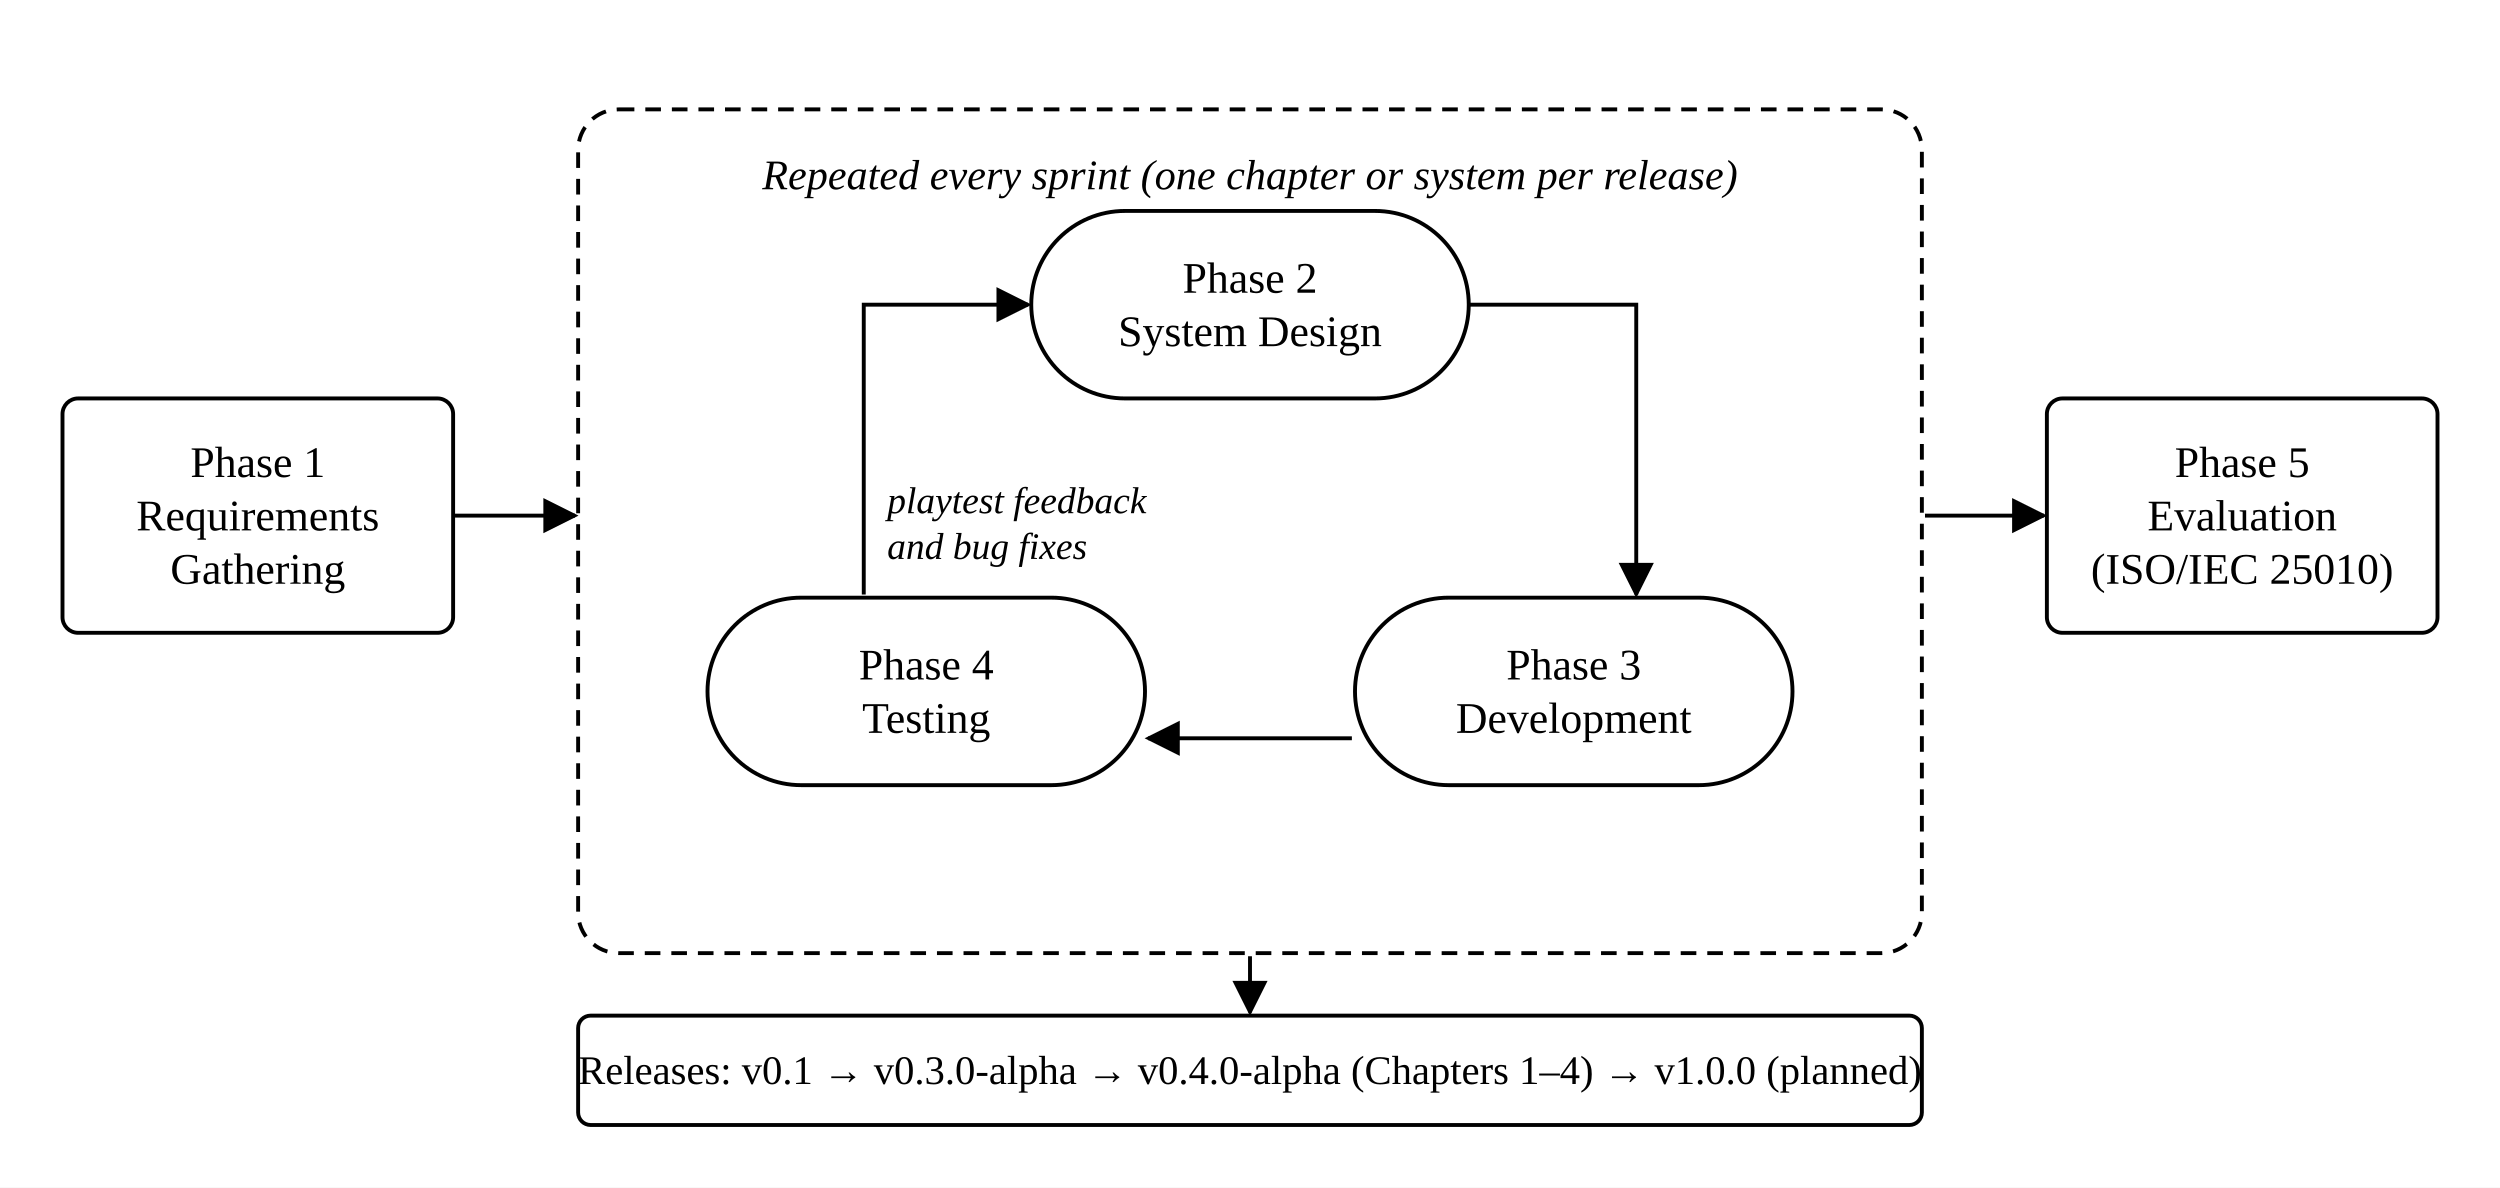
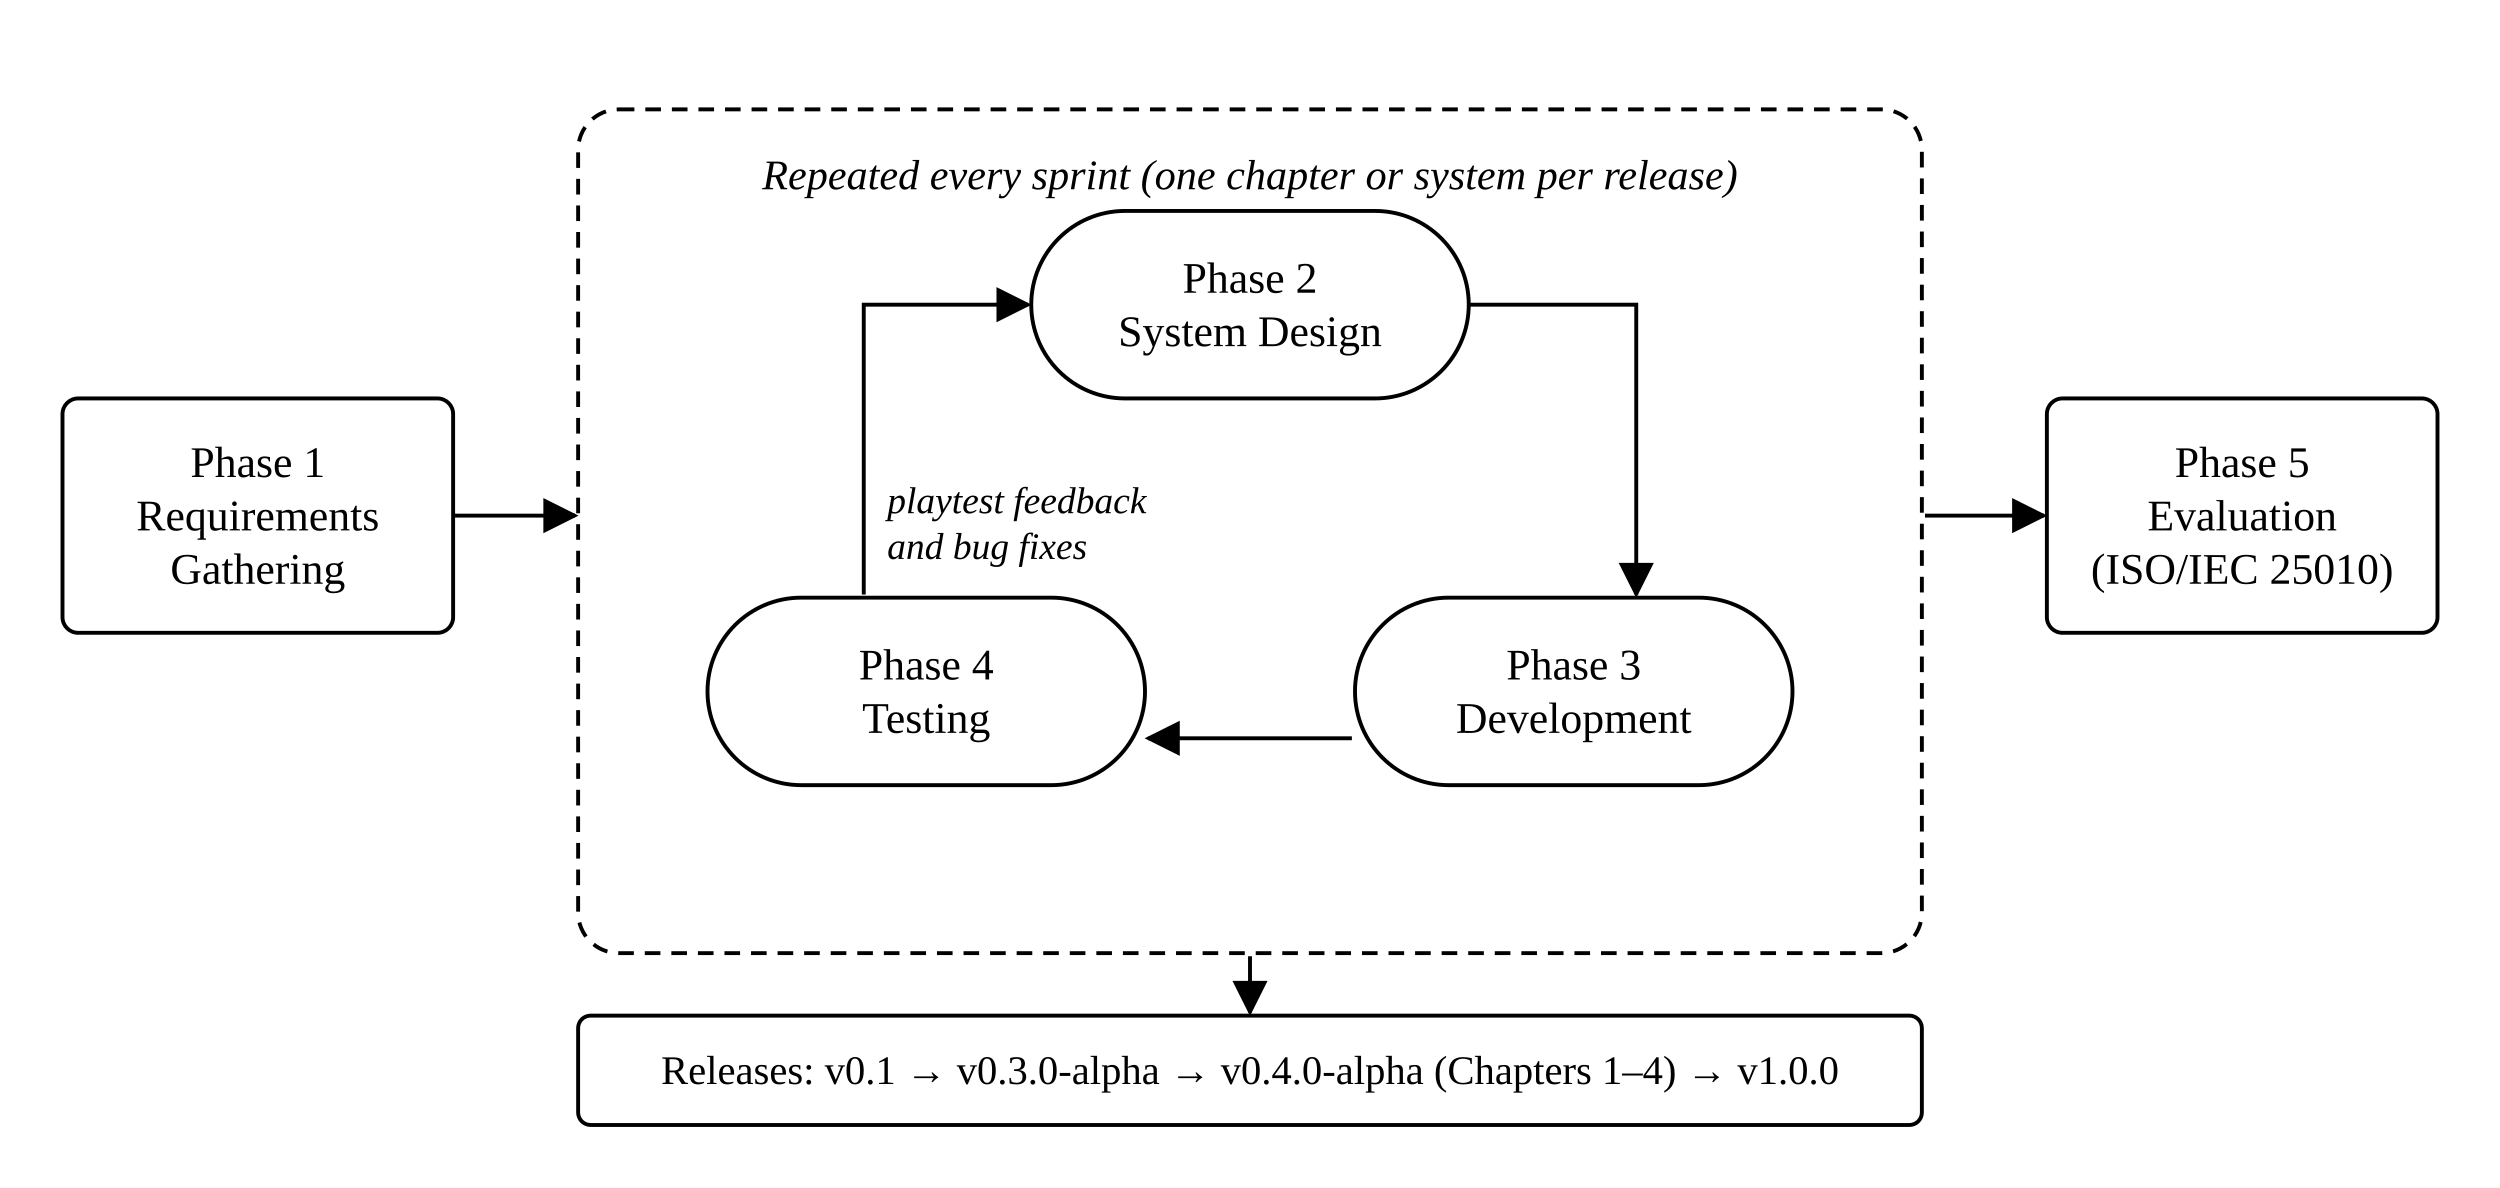
<svg xmlns="http://www.w3.org/2000/svg" width="1600" height="760" viewBox="0 0 1600 760" style="font-family:'Times New Roman',Times,serif">
  <rect width="1600" height="760" fill="#fff" />
  <defs>
    <marker id="ah" viewBox="0 0 10 10" refX="9" refY="5" markerWidth="9" markerHeight="9" orient="auto-start-reverse">
      <path d="M0 0 L10 5 L0 10 z" fill="#000" />
    </marker>
    <marker id="ao" viewBox="0 0 10 10" refX="9" refY="5" markerWidth="10" markerHeight="10" orient="auto">
      <path d="M0 0 L10 5 L0 10" fill="none" stroke="#000" stroke-width="1.5" />
    </marker>
  </defs>
  <rect x="40" y="255" width="250" height="150" rx="10" fill="#fff" stroke="#000" stroke-width="2.5" />
  <text x="165" y="295.84" font-size="28" text-anchor="middle" dominant-baseline="central" fill="#000">Phase 1</text>
  <text x="165" y="330" font-size="28" text-anchor="middle" dominant-baseline="central" fill="#000">Requirements</text>
  <text x="165" y="364.16" font-size="28" text-anchor="middle" dominant-baseline="central" fill="#000">Gathering</text>
  <rect x="1310" y="255" width="250" height="150" rx="10" fill="#fff" stroke="#000" stroke-width="2.5" />
  <text x="1435" y="295.84" font-size="28" text-anchor="middle" dominant-baseline="central" fill="#000">Phase 5</text>
  <text x="1435" y="330" font-size="28" text-anchor="middle" dominant-baseline="central" fill="#000">Evaluation</text>
  <text x="1435" y="364.16" font-size="28" text-anchor="middle" dominant-baseline="central" fill="#000">(ISO/IEC 25010)</text>
  <rect x="370" y="70" width="860" height="540" rx="26" fill="#fff" stroke="#000" stroke-width="2.5" stroke-dasharray="10 7" />
  <text x="800" y="112" font-size="27" text-anchor="middle" dominant-baseline="central" font-style="italic" fill="#000">Repeated every sprint (one chapter or system per release)</text>
  <rect x="660" y="135" width="280" height="120" rx="60" fill="#fff" stroke="#000" stroke-width="2.5" />
  <text x="800" y="177.92" font-size="28" text-anchor="middle" dominant-baseline="central" fill="#000">Phase 2</text>
  <text x="800" y="212.08" font-size="28" text-anchor="middle" dominant-baseline="central" fill="#000">System Design</text>
  <rect x="867.197" y="382.5" width="280" height="120" rx="60" fill="#fff" stroke="#000" stroke-width="2.5" />
  <text x="1007.197" y="425.42" font-size="28" text-anchor="middle" dominant-baseline="central" fill="#000">Phase 3</text>
  <text x="1007.197" y="459.58" font-size="28" text-anchor="middle" dominant-baseline="central" fill="#000">Development</text>
  <rect x="452.803" y="382.5" width="280" height="120" rx="60" fill="#fff" stroke="#000" stroke-width="2.5" />
  <text x="592.803" y="425.42" font-size="28" text-anchor="middle" dominant-baseline="central" fill="#000">Phase 4</text>
  <text x="592.803" y="459.58" font-size="28" text-anchor="middle" dominant-baseline="central" fill="#000">Testing</text>
  <path d="M940 195 L1047.197 195 L1047.197 380.5" fill="none" stroke="#000" stroke-width="2.5" marker-end="url(#ah)" />
  <path d="M865.197 472.5 L734.803 472.5" fill="none" stroke="#000" stroke-width="2.5" marker-end="url(#ah)" />
  <path d="M552.803 380.5 L552.803 195 L658 195" fill="none" stroke="#000" stroke-width="2.5" marker-end="url(#ah)" />
  <text x="567.803" y="320.36" font-size="24" text-anchor="start" dominant-baseline="central" font-style="italic" fill="#000">playtest feedback</text>
  <text x="567.803" y="349.64" font-size="24" text-anchor="start" dominant-baseline="central" font-style="italic" fill="#000">and bug fixes</text>
  <path d="M290 330 L368 330" fill="none" stroke="#000" stroke-width="2.5" marker-end="url(#ah)" />
  <path d="M1232 330 L1308 330" fill="none" stroke="#000" stroke-width="2.5" marker-end="url(#ah)" />
  <rect x="370" y="650" width="860" height="70" rx="8" fill="#fff" stroke="#000" stroke-width="2.5" />
-   <text x="800" y="685" font-size="26" text-anchor="middle" dominant-baseline="central" fill="#000">Releases: v0.1 → v0.3.0-alpha → v0.4.0-alpha (Chapters 1–4) → v1.0.0 (planned)</text>
+   <text x="800" y="685" font-size="26" text-anchor="middle" dominant-baseline="central" fill="#000">Releases: v0.1 → v0.3.0-alpha → v0.4.0-alpha (Chapters 1–4) → v1.0.0</text>
  <path d="M800 612 L800 648" fill="none" stroke="#000" stroke-width="2.5" marker-end="url(#ah)" />
</svg>
